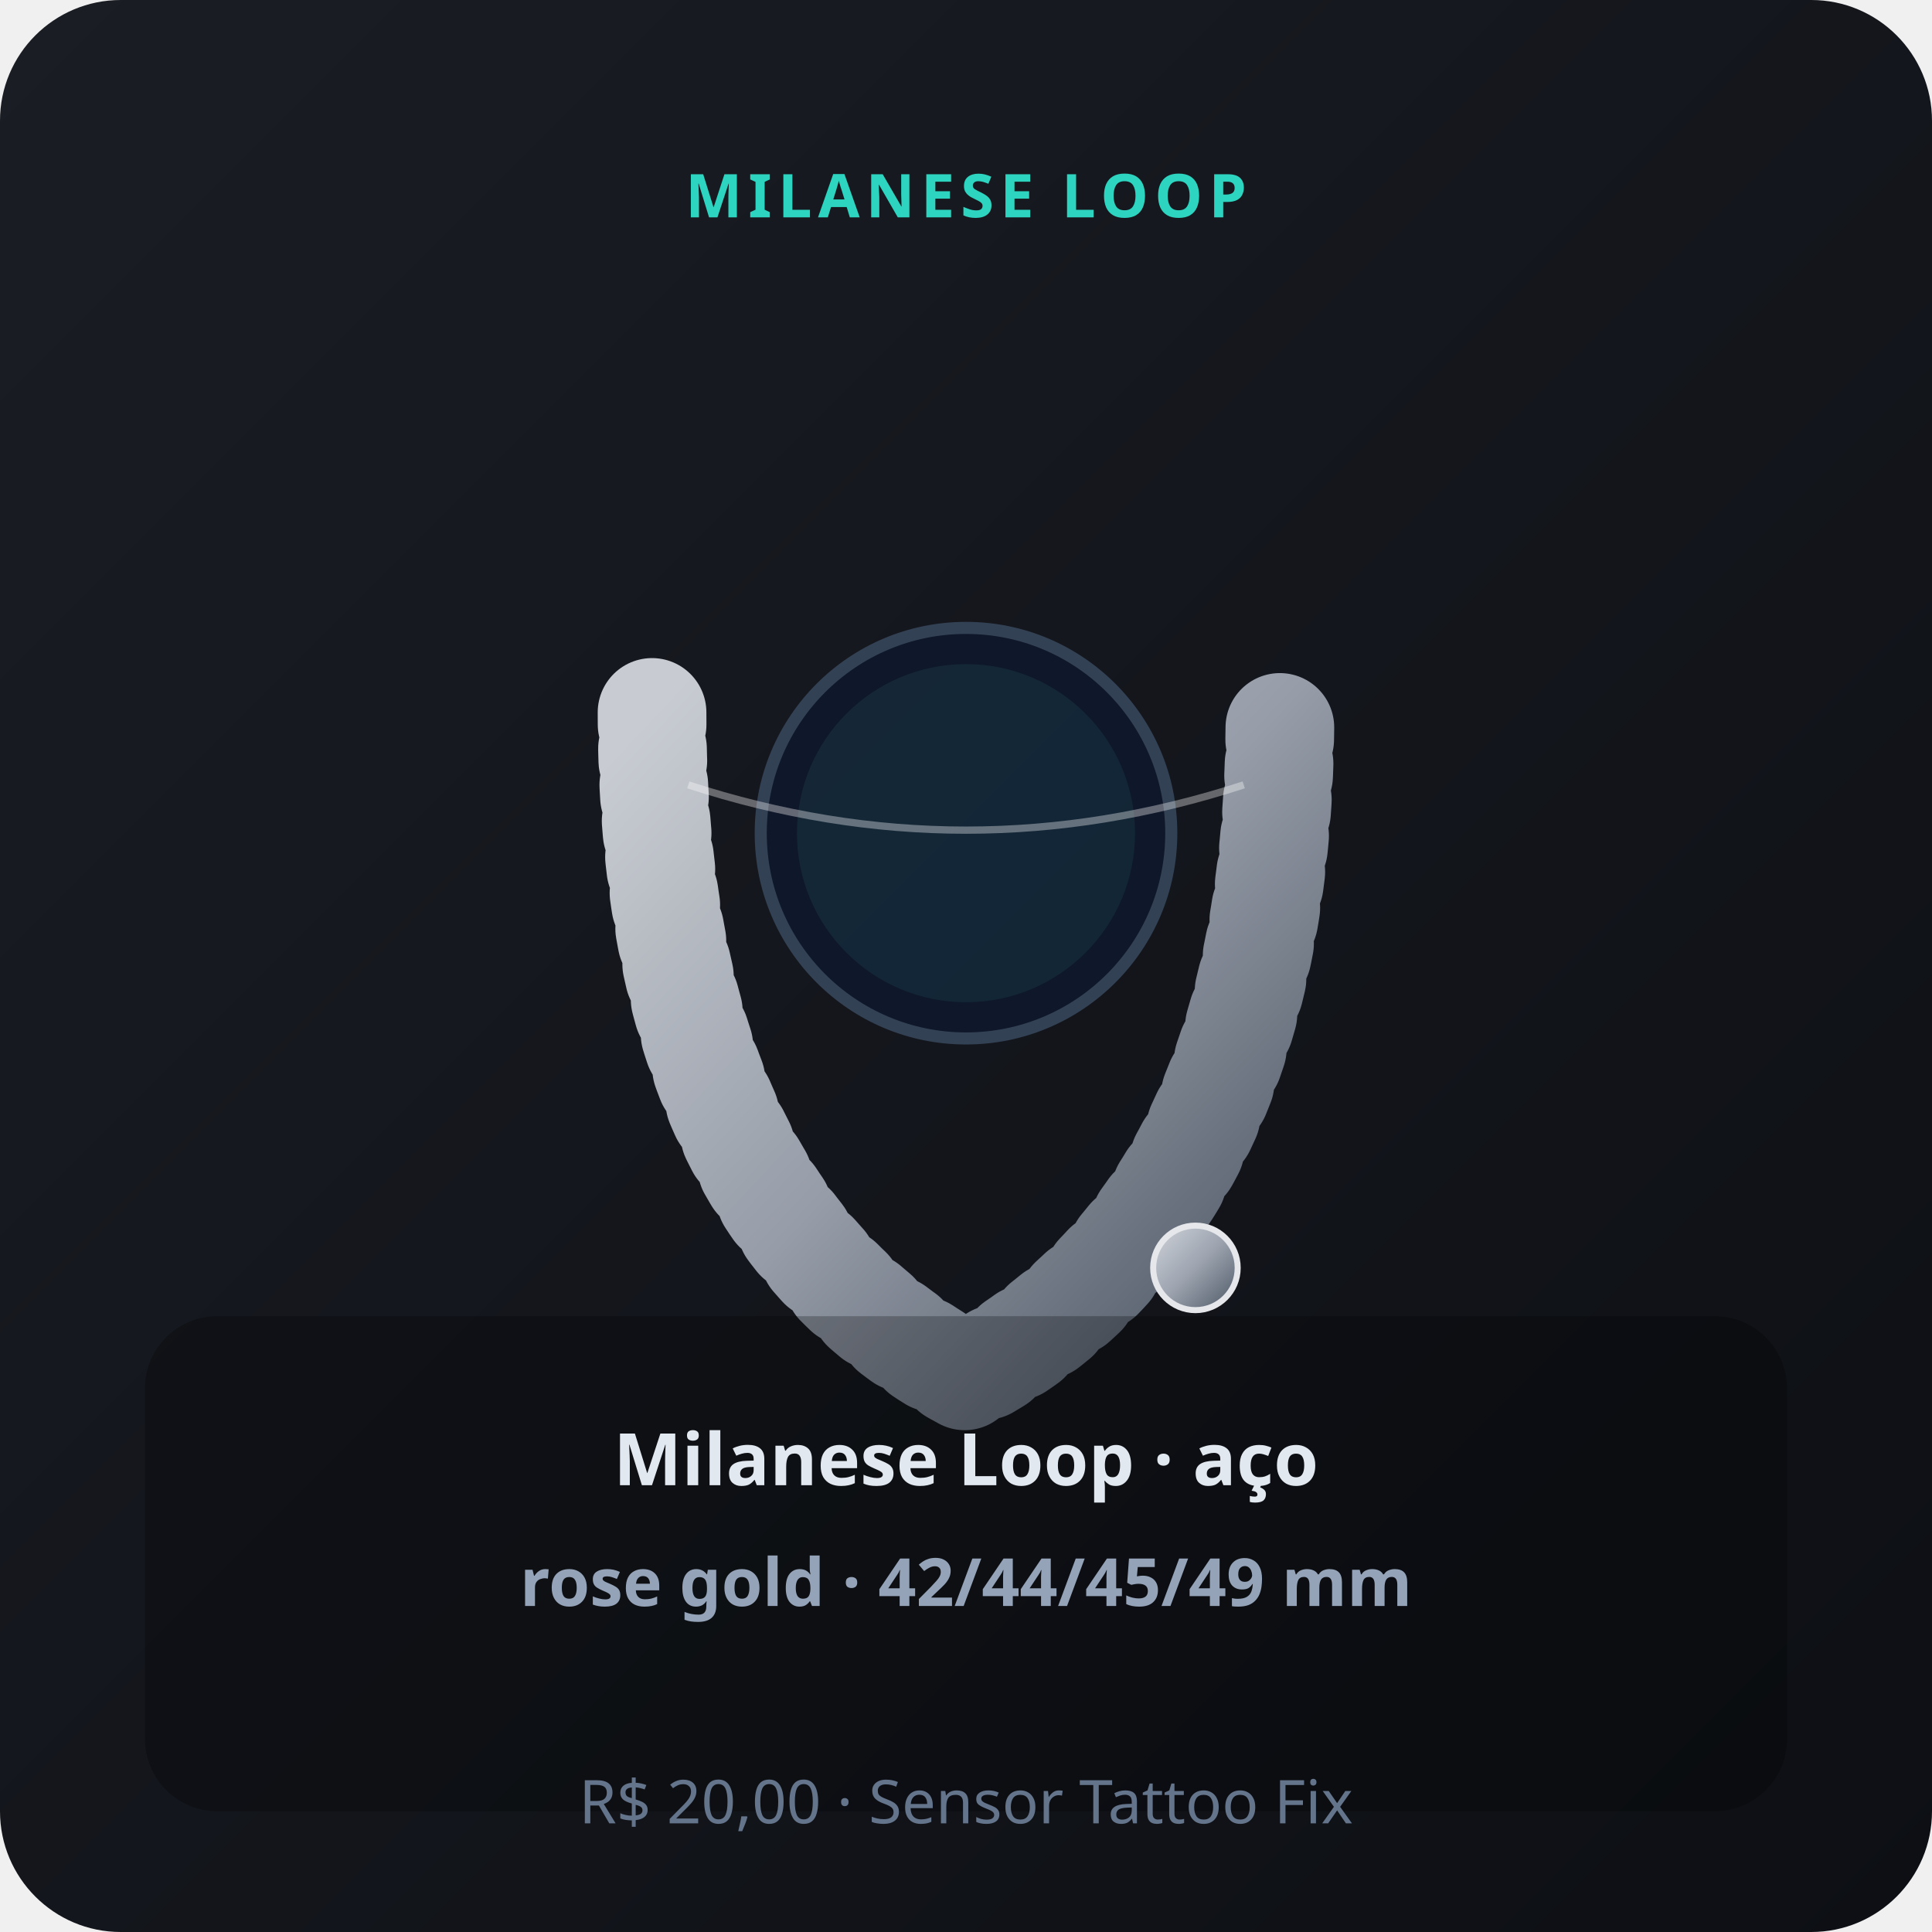
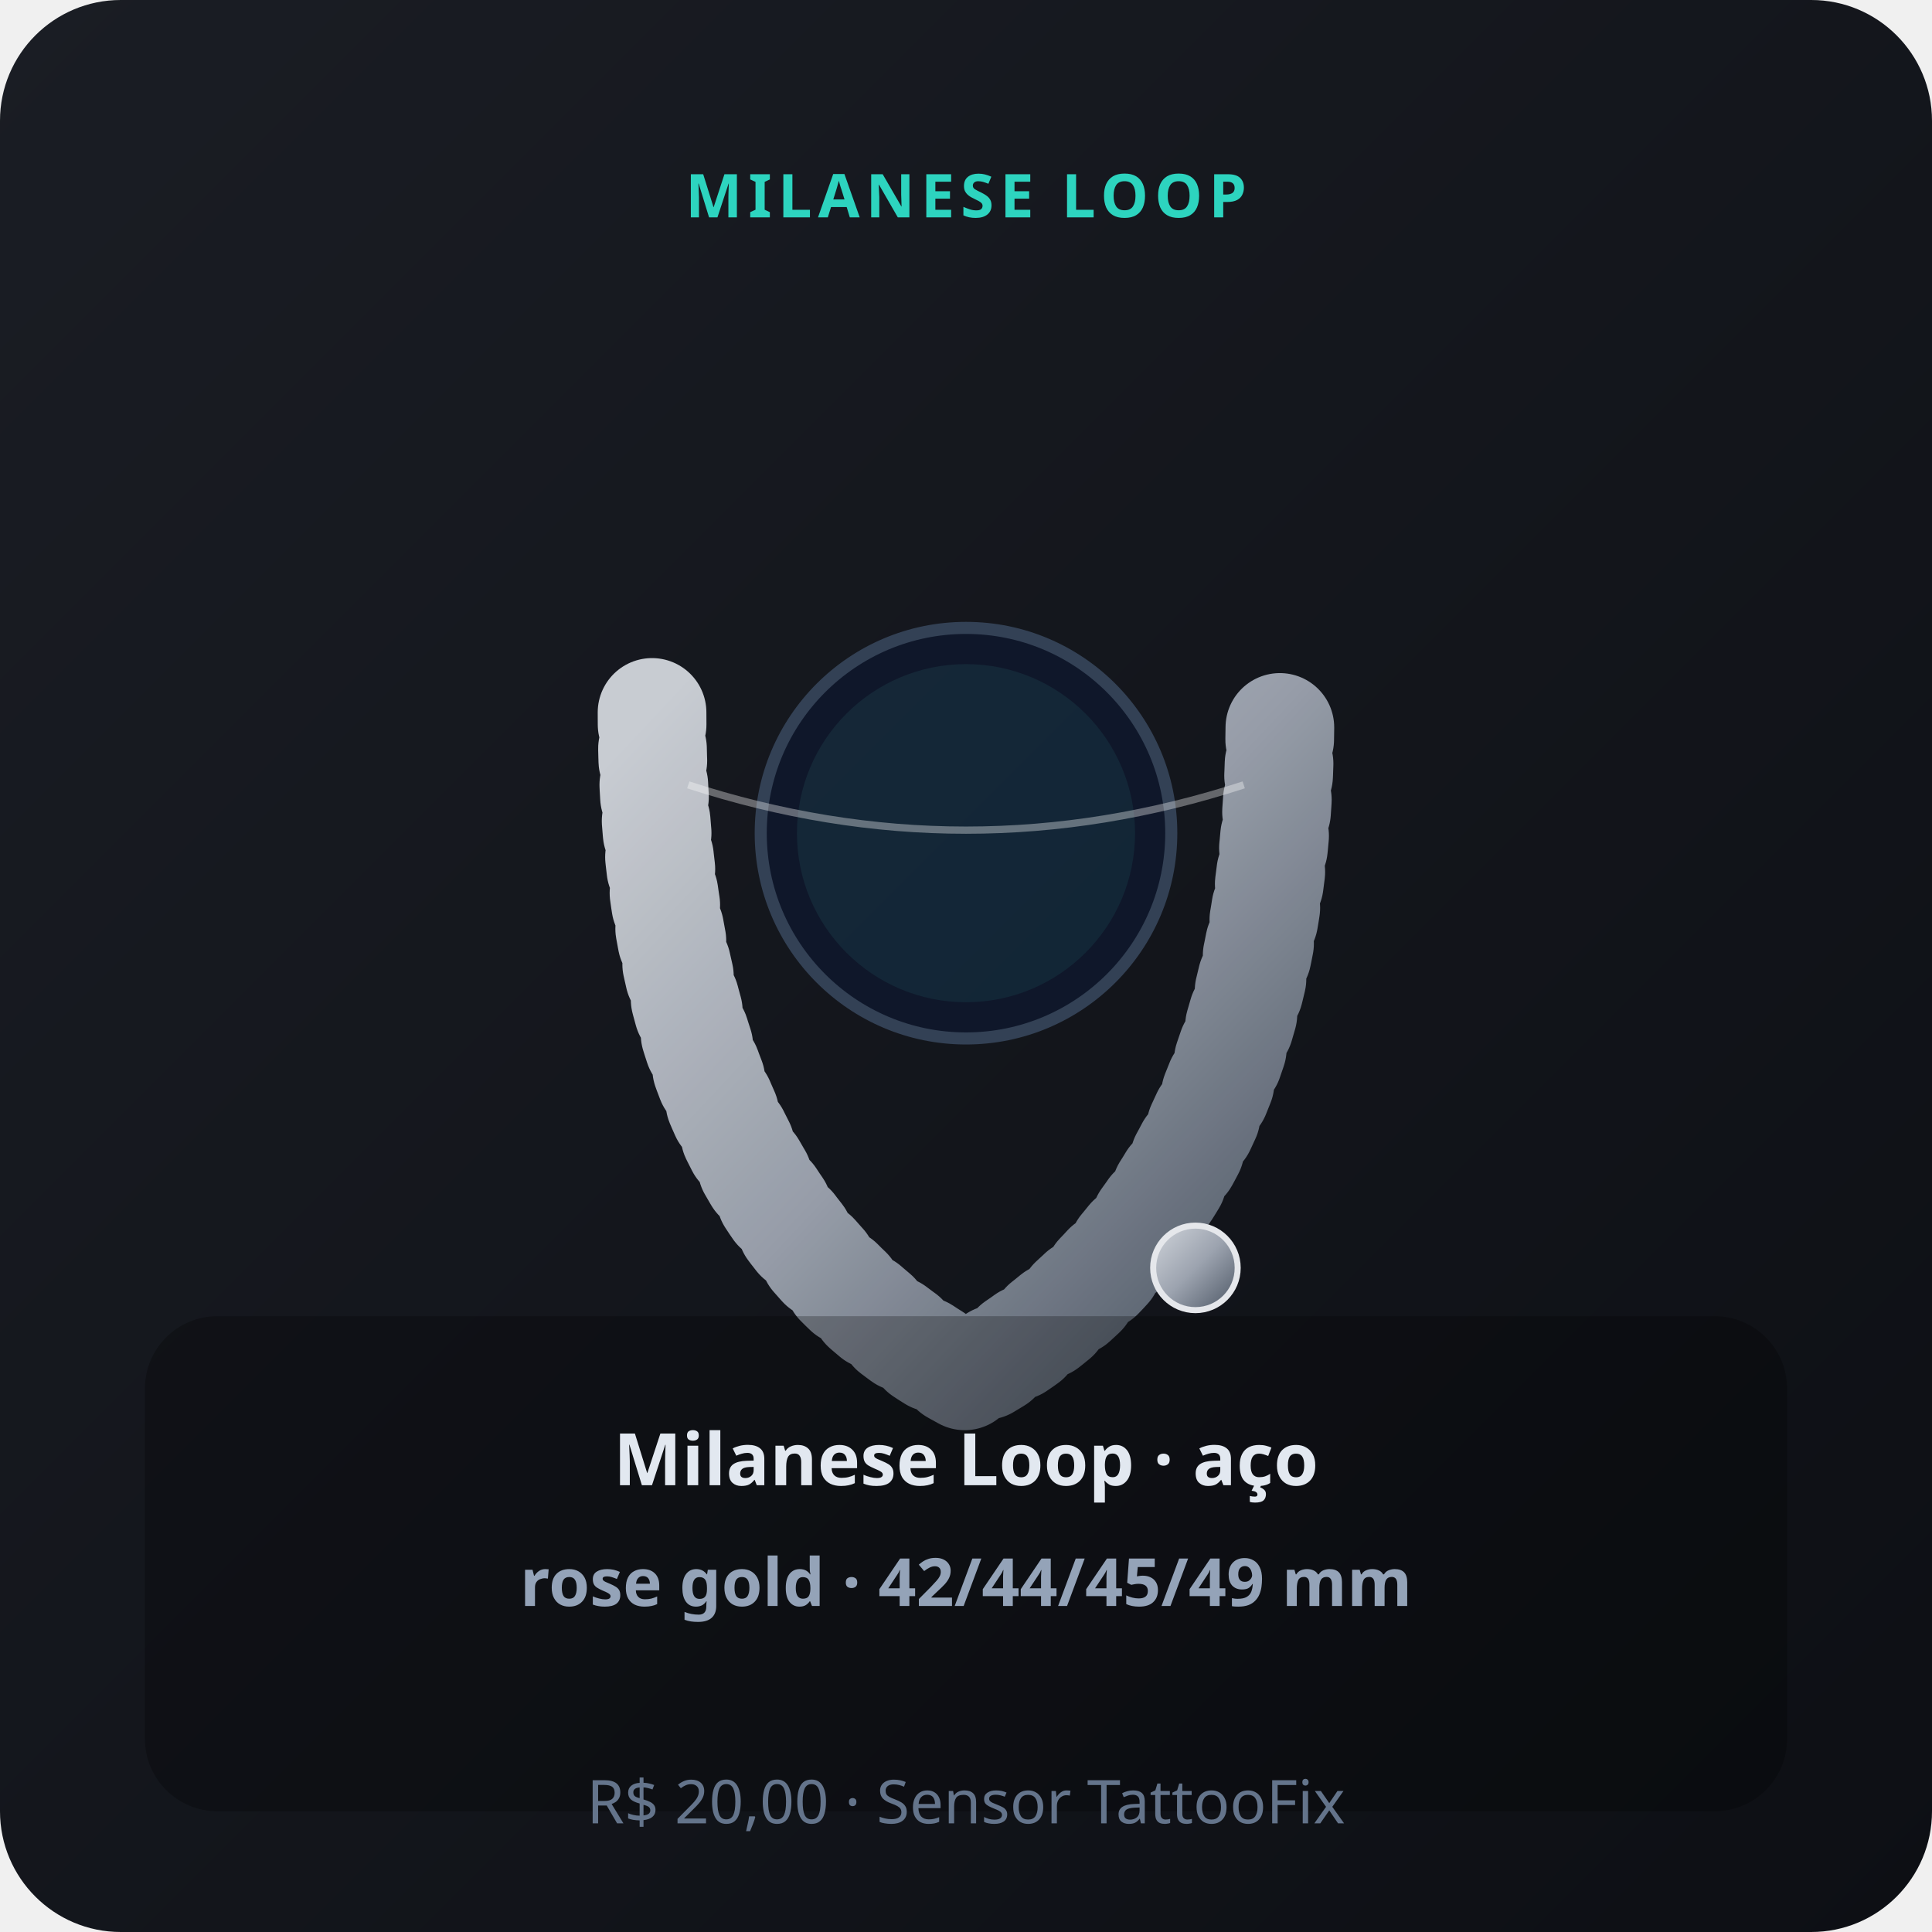
<svg xmlns="http://www.w3.org/2000/svg" viewBox="0 0 320 320" role="img" aria-label="Pulseira Milanese em Aço Magnético — rose gold (42/44/45/49mm)">
  <defs>
    <linearGradient id="bgpulseirameshrose3841" x1="0%" y1="0%" x2="100%" y2="100%">
      <stop offset="0%" stop-color="#1a1d24" />
      <stop offset="100%" stop-color="#0d0f14" />
    </linearGradient>
    <linearGradient id="bandpulseirameshrose3841" x1="0%" y1="0%" x2="100%" y2="100%">
      <stop offset="0%" stop-color="#d1d5db" />
      <stop offset="50%" stop-color="#9ca3af" />
      <stop offset="100%" stop-color="#4b5563" />
    </linearGradient>
    <linearGradient id="accentpulseirameshrose3841" x1="0%" y1="0%" x2="100%" y2="100%">
      <stop offset="0%" stop-color="#5eead4" />
      <stop offset="100%" stop-color="#2dd4bf" />
    </linearGradient>
  </defs>
  <rect width="320" height="320" rx="20" fill="url(#bgpulseirameshrose3841)" />
  <text x="160" y="36" text-anchor="middle" fill="#2dd4bf" font-family="system-ui,sans-serif" font-size="10" font-weight="700" letter-spacing="1">MILANESE LOOP</text>
  <rect x="148" y="108" width="24" height="20" rx="6" fill="#1e293b" stroke="url(#accentpulseirameshrose3841)" stroke-width="1.5" />
  <circle cx="160" cy="138" r="34" fill="#0f172a" stroke="#334155" stroke-width="2" />
  <circle cx="160" cy="138" r="28" fill="url(#accentpulseirameshrose3841)" opacity="0.08" />
  <path d="M108 118 Q108 200 160 228 Q212 200 212 118" fill="none" stroke="url(#bandpulseirameshrose3841)" stroke-width="18" stroke-linecap="round" stroke-dasharray="2 4" opacity="0.95" />
  <path d="M114 130 Q160 145 206 130" fill="none" stroke="#fff" stroke-width="1.2" opacity="0.35" />
  <circle cx="198" cy="210" r="7" fill="url(#bandpulseirameshrose3841)" stroke="#e5e7eb" stroke-width="1" />
  <rect x="24" y="218" width="272" height="82" rx="12" fill="#000" fill-opacity="0.25" />
  <text x="160" y="246" text-anchor="middle" fill="#e2e8f0" font-family="system-ui,sans-serif" font-size="12" font-weight="700">Milanese Loop · aço</text>
  <text x="160" y="266" text-anchor="middle" fill="#94a3b8" font-family="system-ui,sans-serif" font-size="11" font-weight="600">rose gold · 42/44/45/49 mm</text>
-   <text x="160" y="302" text-anchor="middle" fill="#64748b" font-family="system-ui,sans-serif" font-size="10">R$ 20,00 · Sensor Tattoo Fix</text>
+   <text x="160" y="302" text-anchor="middle" fill="#64748b" font-family="system-ui,sans-serif" font-size="10">R$ 20,00 · Sensor TattooFix</text>
</svg>
